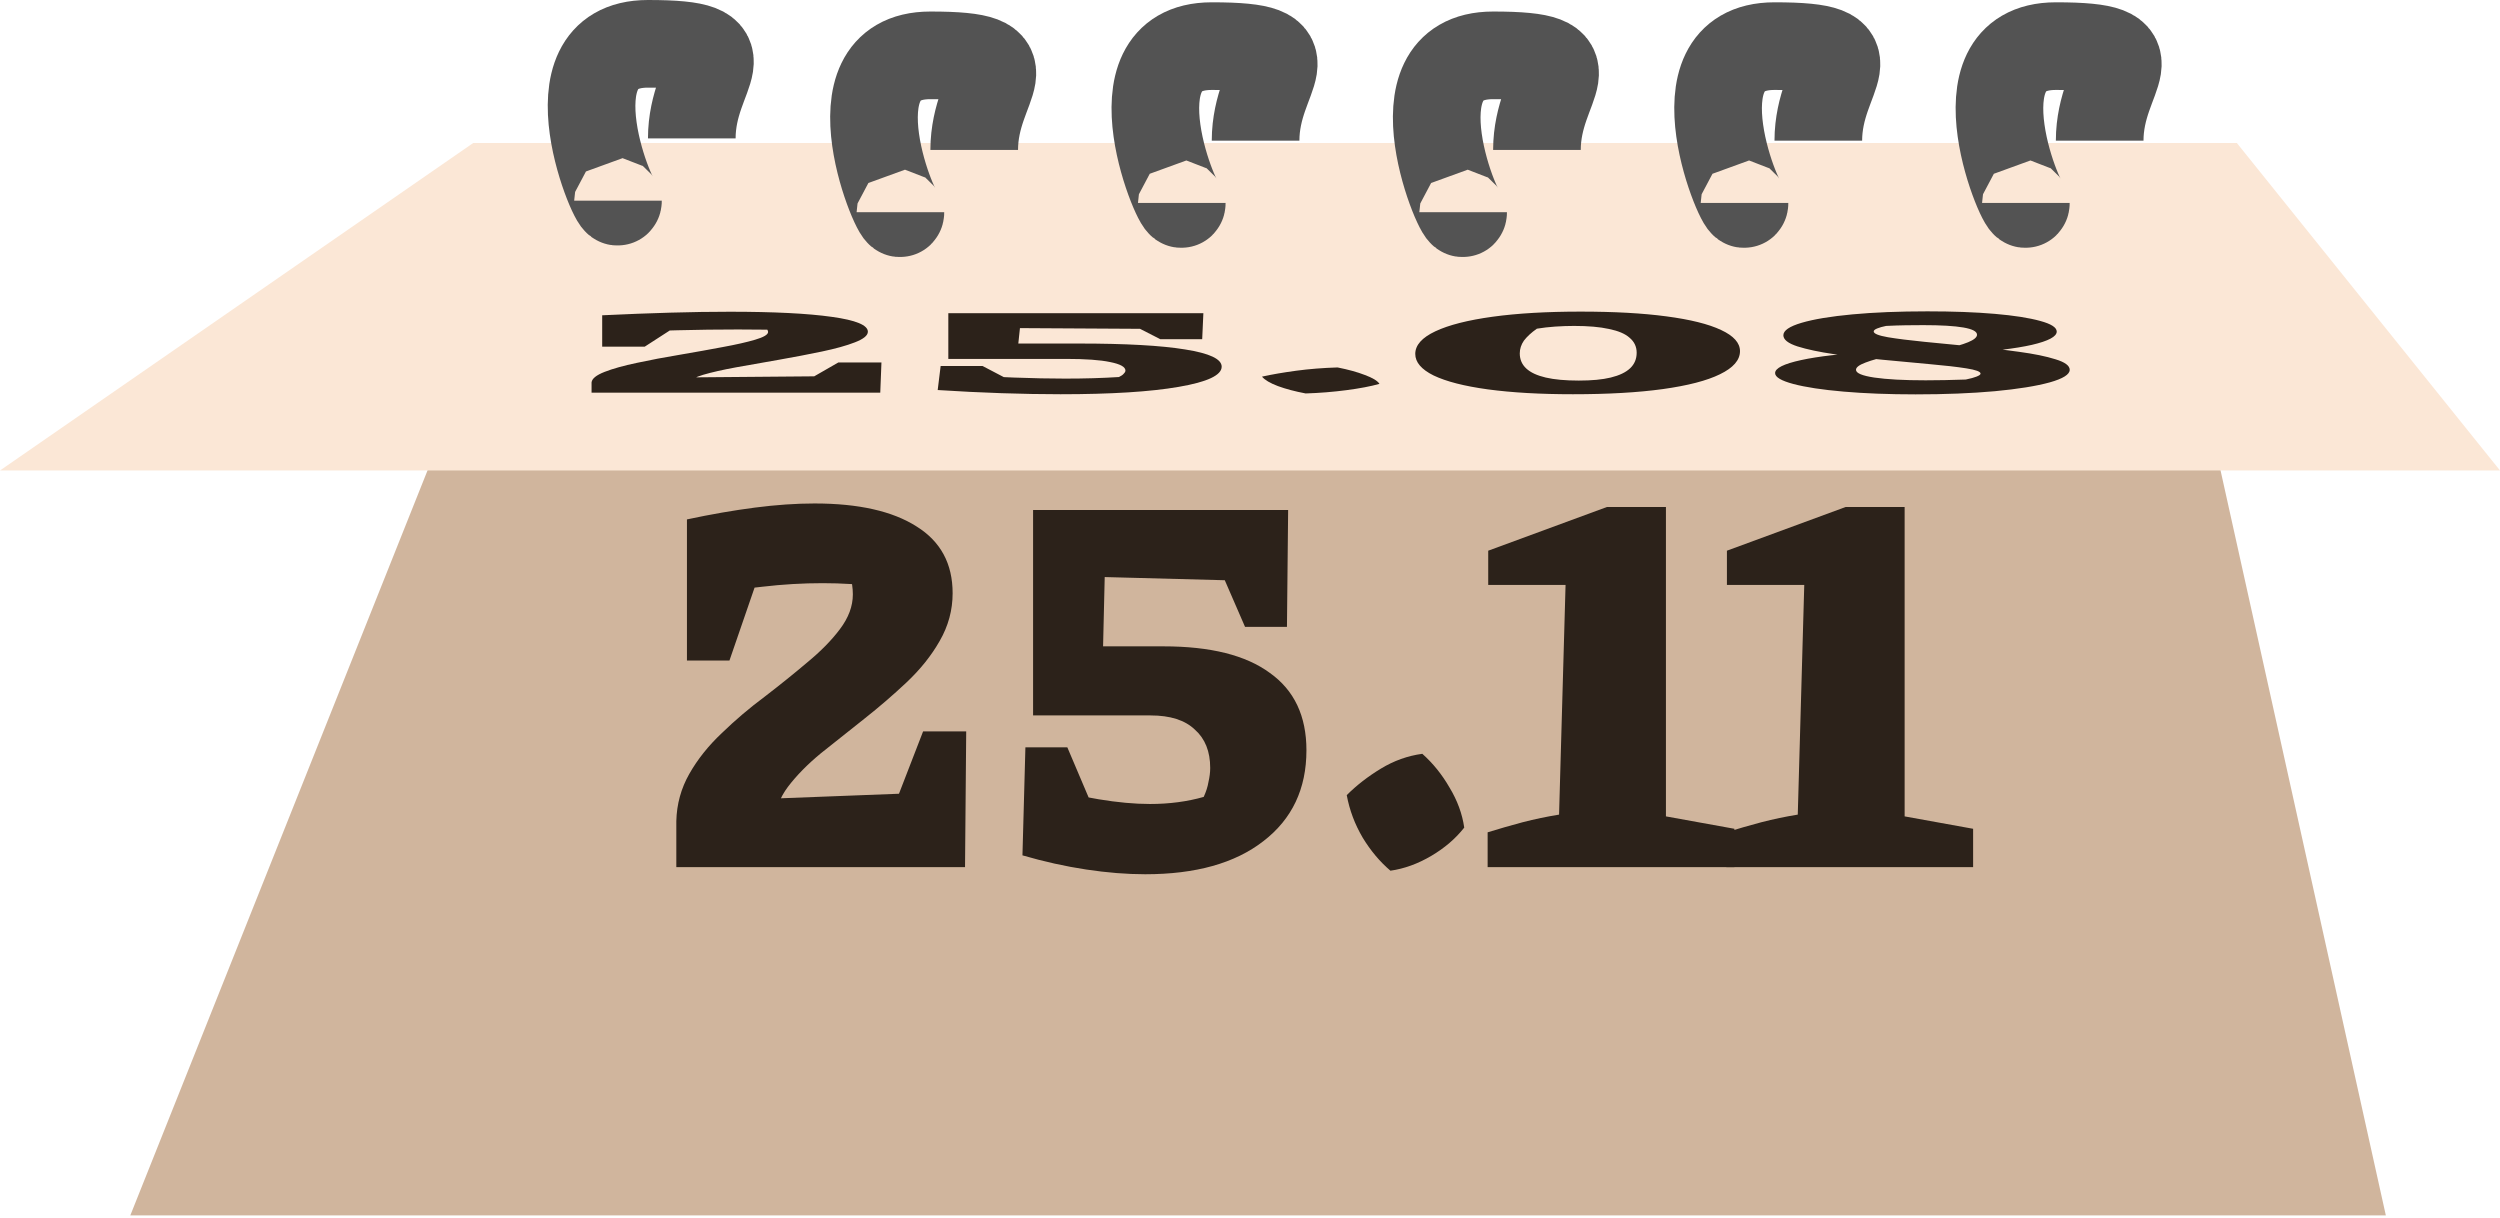
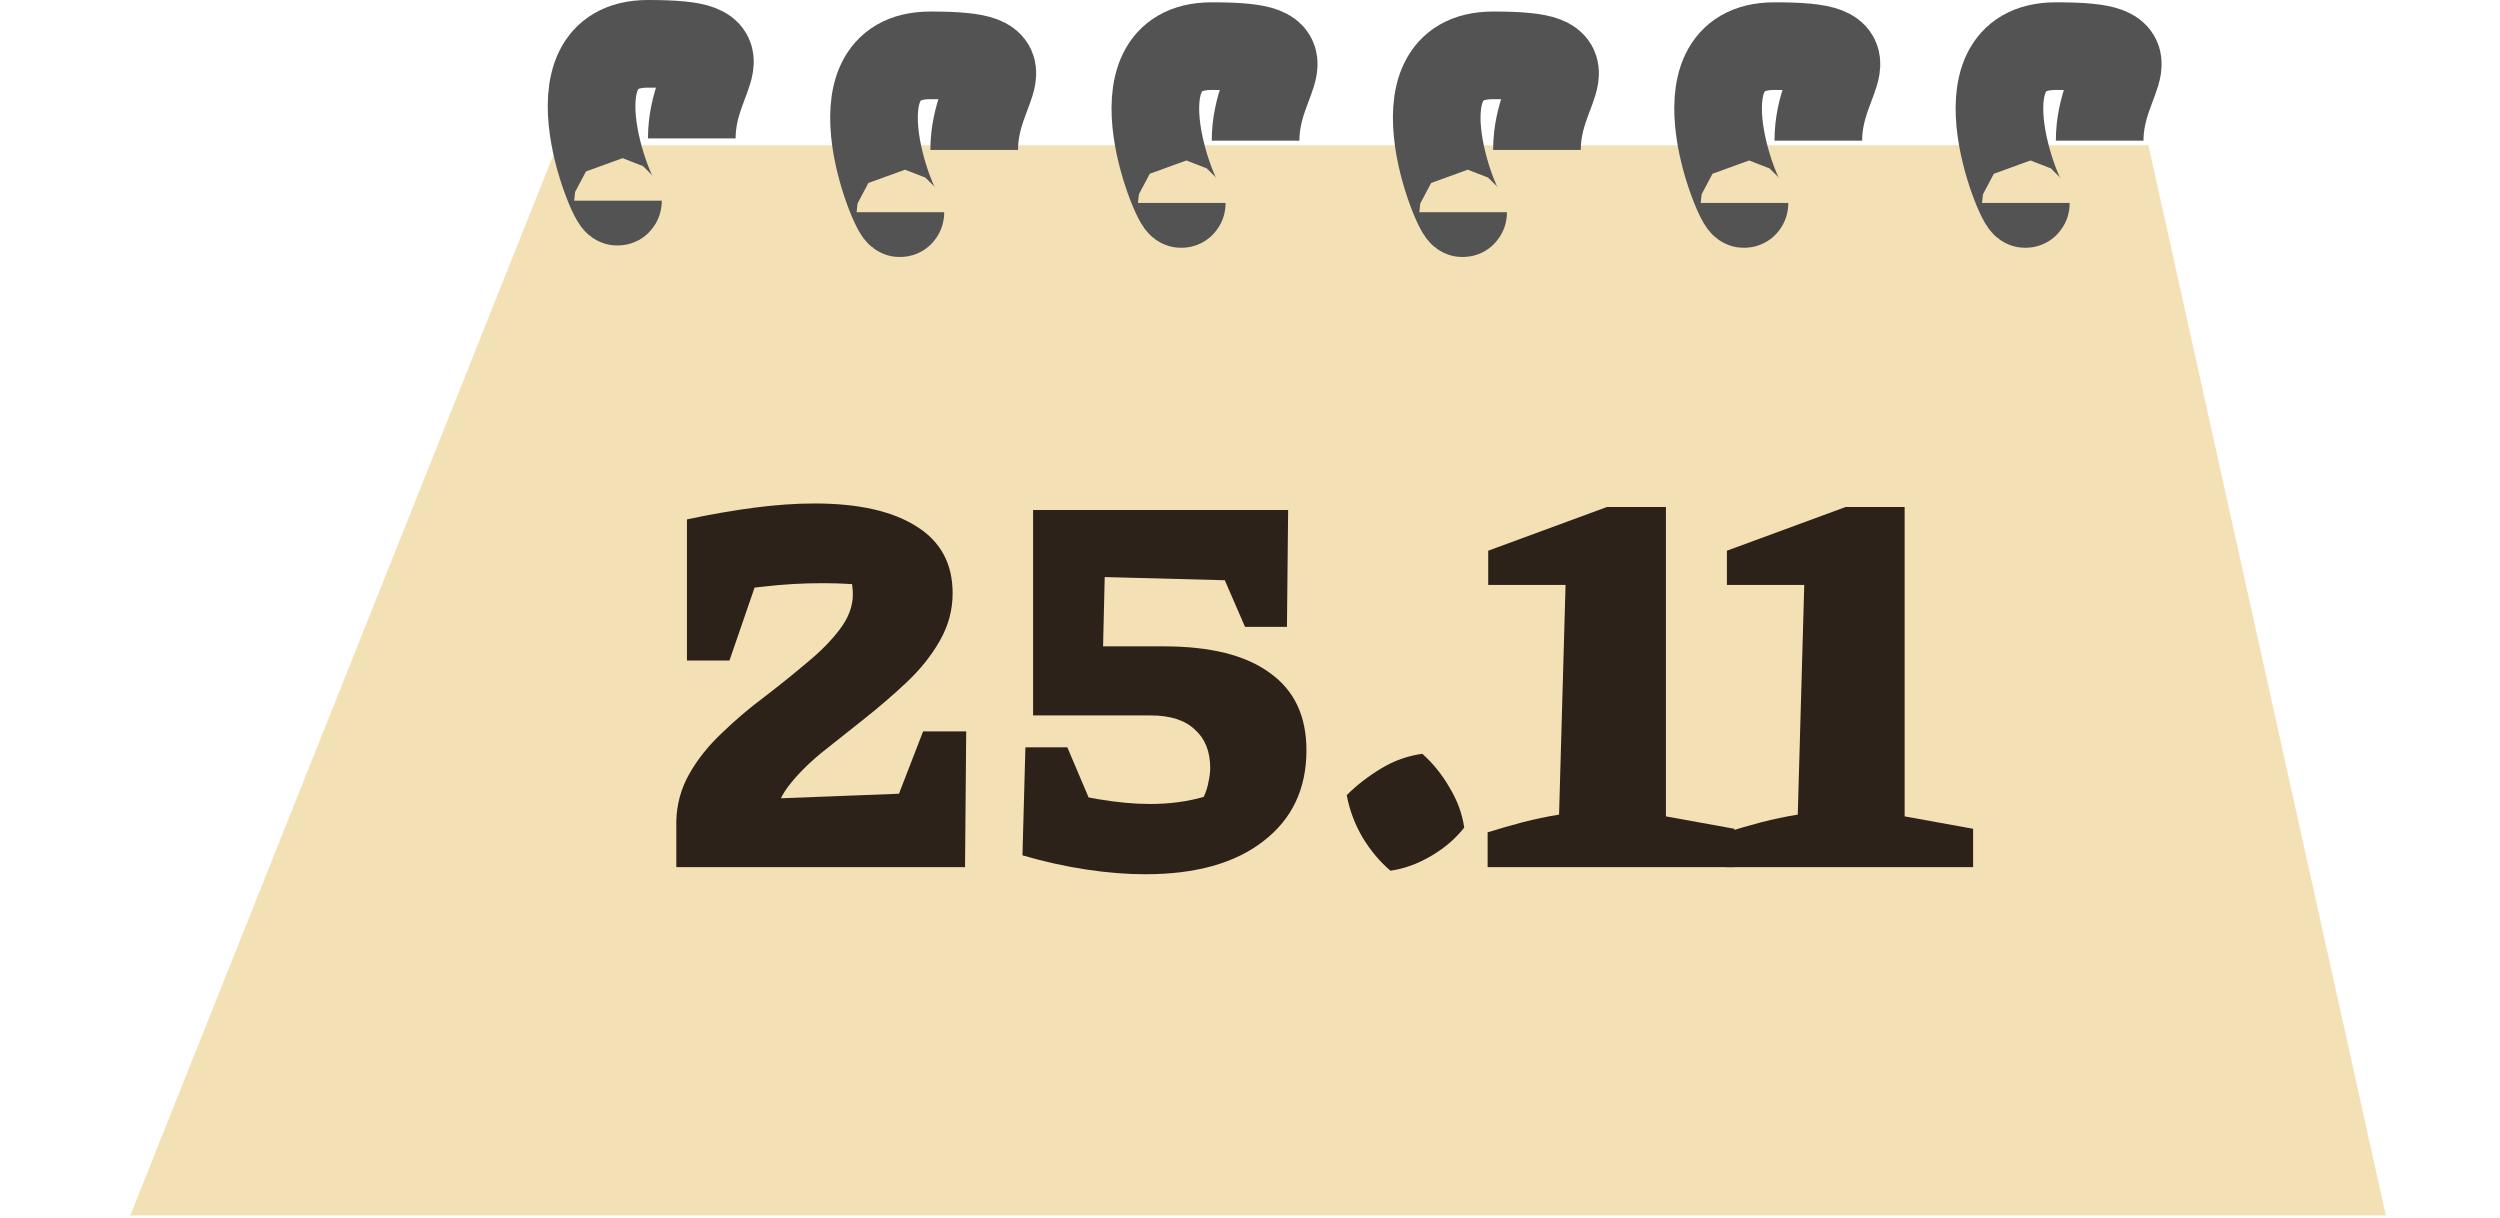
<svg xmlns="http://www.w3.org/2000/svg" width="542" height="264" viewBox="0 0 542 264" fill="none">
-   <path d="M28.25 263.5L120.812 31.5H465.776L517.25 263.5H286.521H28.25Z" fill="#D0B59D" />
+   <path d="M28.25 263.5L120.812 31.5H465.776L517.25 263.5H286.521H28.25Z" fill="#F3E0B5" />
  <path d="M374.268 188V180.448C376.743 179.68 379.26 178.955 381.82 178.272C384.465 177.589 387.111 177.035 389.756 176.608L391.164 126.816H374.396V119.392L400.124 109.92H412.924V176.992L427.772 179.68V188H374.268Z" fill="#2C221A" />
  <path d="M322.518 188V180.448C324.993 179.68 327.51 178.955 330.07 178.272C332.715 177.589 335.361 177.035 338.006 176.608L339.414 126.816H322.646V119.392L348.374 109.92H361.174V176.992L376.022 179.68V188H322.518Z" fill="#2C221A" />
  <path d="M301.446 188.769C299.142 186.806 297.137 184.417 295.43 181.601C293.723 178.699 292.571 175.627 291.974 172.385C294.107 170.251 296.582 168.331 299.398 166.625C302.214 164.918 305.201 163.851 308.358 163.425C310.662 165.473 312.625 167.905 314.246 170.721C315.953 173.537 317.019 176.438 317.446 179.425C315.569 181.814 313.179 183.862 310.278 185.569C307.377 187.275 304.433 188.342 301.446 188.769Z" fill="#2C221A" />
  <path d="M248.292 189.537C244.281 189.537 240.015 189.195 235.492 188.513C230.969 187.83 226.361 186.806 221.668 185.441L225.124 170.465C229.817 171.659 234.169 172.598 238.18 173.281C242.276 173.963 245.988 174.305 249.316 174.305C253.497 174.305 257.38 173.793 260.964 172.769C261.476 171.659 261.817 170.593 261.988 169.569C262.244 168.459 262.372 167.435 262.372 166.497C262.372 162.913 261.263 160.139 259.044 158.177C256.911 156.129 253.711 155.105 249.444 155.105H223.972L231.524 140.129H252.26C262.415 140.129 270.095 142.049 275.3 145.889C280.591 149.643 283.236 155.233 283.236 162.657C283.236 171.019 280.121 177.59 273.892 182.369C267.748 187.147 259.215 189.537 248.292 189.537ZM241.508 185.825L221.668 185.441L222.308 162.017H231.396L241.508 185.825ZM223.972 155.105V110.561H239.844L238.948 148.577L223.972 155.105ZM275.172 126.049L231.524 124.897L223.972 110.561H275.172V126.049ZM269.924 135.905L258.916 110.561H279.268L279.012 135.905H269.924Z" fill="#2C221A" />
  <path d="M146.626 188V178.016C146.711 174.347 147.65 170.934 149.442 167.776C151.234 164.619 153.581 161.675 156.482 158.944C159.383 156.128 162.498 153.483 165.826 151.008C169.154 148.448 172.226 145.974 175.042 143.584C177.943 141.195 180.29 138.806 182.082 136.416C183.959 133.942 184.898 131.424 184.898 128.864C184.898 127.499 184.685 126.048 184.258 124.512C183.831 122.976 182.978 121.099 181.698 118.88L190.658 127.2C186.562 126.688 182.466 126.432 178.37 126.432C174.018 126.432 169.666 126.688 165.314 127.2C160.962 127.627 156.653 128.31 152.386 129.248L148.93 112.608C154.135 111.499 159.042 110.646 163.65 110.048C168.258 109.451 172.567 109.152 176.578 109.152C186.135 109.152 193.517 110.816 198.722 114.144C203.927 117.387 206.53 122.208 206.53 128.608C206.53 132.278 205.591 135.734 203.714 138.976C201.922 142.134 199.533 145.12 196.546 147.936C193.645 150.667 190.573 153.312 187.33 155.872C184.087 158.432 180.973 160.907 177.986 163.296C175.085 165.686 172.695 168.118 170.818 170.592C169.026 172.982 168.13 175.456 168.13 178.016V188H146.626ZM153.794 188V173.664L203.714 171.744L203.842 188H153.794ZM188.738 188L200.13 158.56H209.474L209.218 188H188.738ZM148.93 143.2V112.608L168.77 112.352L158.146 143.2H148.93Z" fill="#2C221A" />
-   <path d="M0 102L102.595 31H484.947L542 102H286.264H0Z" fill="#FBE7D6" />
  <path d="M133.98 43.5C133.98 47 117.48 9.5 140.48 9.5C163.48 9.5 149.98 15 149.98 30" stroke="#535353" stroke-width="19" />
-   <path d="M195.21 46C195.21 49.5 178.709 12 201.709 12C224.709 12 211.21 17.5 211.21 32.5" stroke="#535353" stroke-width="19" />
-   <path d="M256.21 44C256.21 47.5 239.709 10 262.709 10C285.709 10 272.21 15.5 272.21 30.5" stroke="#535353" stroke-width="19" />
-   <path d="M317.21 46C317.21 49.5 300.709 12 323.709 12C346.709 12 333.21 17.5 333.21 32.5" stroke="#535353" stroke-width="19" />
-   <path d="M378.21 44C378.21 47.5 361.709 10 384.709 10C407.709 10 394.21 15.5 394.21 30.5" stroke="#535353" stroke-width="19" />
-   <path d="M439.21 44C439.21 47.5 422.709 10 445.709 10C468.709 10 455.21 15.5 455.21 30.5" stroke="#535353" stroke-width="19" />
-   <path d="M415.306 85.5C409.503 85.5 404.298 85.301 399.69 84.902C395.082 84.503 391.455 83.953 388.81 83.25C386.165 82.547 384.842 81.76 384.842 80.886C384.842 79.823 386.719 78.883 390.474 78.067C394.229 77.25 399.263 76.671 405.578 76.329L410.314 76.984C407.754 77.535 405.791 78.076 404.426 78.608C403.061 79.12 402.378 79.642 402.378 80.174C402.378 80.896 403.701 81.456 406.346 81.854C409.077 82.253 412.789 82.453 417.482 82.453C420.127 82.453 423.029 82.396 426.186 82.282C427.21 82.073 427.978 81.864 428.49 81.655C429.087 81.427 429.386 81.209 429.386 81C429.386 80.563 428.362 80.183 426.314 79.861C424.266 79.538 421.621 79.234 418.378 78.949C415.135 78.646 411.679 78.323 408.01 77.981C404.341 77.639 400.885 77.24 397.642 76.785C394.399 76.31 391.754 75.75 389.706 75.104C387.658 74.44 386.634 73.633 386.634 72.683C386.634 71.658 387.957 70.756 390.602 69.978C393.247 69.199 396.917 68.592 401.61 68.155C406.303 67.718 411.722 67.5 417.866 67.5C423.413 67.5 428.277 67.68 432.458 68.041C436.639 68.402 439.925 68.915 442.314 69.579C444.703 70.225 445.898 70.994 445.898 71.886C445.898 72.968 444.106 73.927 440.522 74.763C436.938 75.579 431.903 76.177 425.418 76.557L420.682 75.902C423.413 75.294 425.418 74.725 426.698 74.193C427.978 73.661 428.618 73.12 428.618 72.57C428.618 71.867 427.637 71.345 425.674 71.003C423.711 70.661 420.81 70.49 416.97 70.49C415.775 70.49 414.495 70.5 413.13 70.519C411.85 70.538 410.442 70.585 408.906 70.661C408.138 70.813 407.498 70.994 406.986 71.203C406.474 71.411 406.218 71.63 406.218 71.858C406.218 72.332 407.242 72.75 409.29 73.111C411.338 73.453 413.983 73.785 417.226 74.108C420.469 74.43 423.882 74.763 427.466 75.104C431.05 75.427 434.463 75.817 437.706 76.272C440.949 76.709 443.594 77.25 445.642 77.896C447.69 78.522 448.714 79.282 448.714 80.174C448.714 81.18 447.263 82.092 444.362 82.908C441.461 83.706 437.493 84.342 432.458 84.817C427.423 85.272 421.706 85.5 415.306 85.5Z" fill="#2C221A" />
-   <path d="M341.006 85.471C333.923 85.471 327.779 85.12 322.574 84.417C317.454 83.715 313.529 82.709 310.798 81.398C308.153 80.088 306.83 78.531 306.83 76.728C306.83 74.829 308.281 73.196 311.182 71.829C314.083 70.462 318.222 69.408 323.598 68.667C328.974 67.927 335.331 67.557 342.67 67.557C349.923 67.557 356.11 67.898 361.23 68.582C366.435 69.266 370.403 70.253 373.134 71.544C375.865 72.816 377.23 74.345 377.23 76.129C377.23 78.066 375.779 79.737 372.878 81.142C370.062 82.528 365.923 83.601 360.462 84.36C355.086 85.101 348.601 85.471 341.006 85.471ZM342.286 82.509C345.102 82.509 347.406 82.291 349.198 81.854C351.075 81.398 352.483 80.724 353.422 79.832C354.361 78.94 354.83 77.819 354.83 76.471C354.83 75.161 354.318 74.079 353.294 73.224C352.355 72.37 350.862 71.734 348.814 71.316C346.851 70.879 344.334 70.661 341.262 70.661C339.982 70.661 338.617 70.709 337.166 70.803C335.801 70.898 334.478 71.05 333.198 71.259C332.003 72.095 331.065 72.959 330.382 73.851C329.785 74.724 329.486 75.645 329.486 76.614C329.486 77.924 329.955 79.016 330.894 79.889C331.833 80.762 333.241 81.417 335.118 81.854C336.995 82.291 339.385 82.509 342.286 82.509Z" fill="#2C221A" />
-   <path d="M283.07 85.3C280.766 84.864 278.761 84.332 277.054 83.705C275.347 83.06 274.195 82.376 273.598 81.655C275.731 81.18 278.206 80.753 281.022 80.373C283.838 79.993 286.825 79.756 289.982 79.661C292.286 80.117 294.249 80.658 295.87 81.285C297.577 81.911 298.643 82.557 299.07 83.221C297.193 83.753 294.803 84.209 291.902 84.588C289.001 84.968 286.057 85.205 283.07 85.3Z" fill="#2C221A" />
-   <path d="M229.916 85.471C225.905 85.471 221.639 85.395 217.116 85.243C212.593 85.091 207.985 84.864 203.292 84.56L206.748 81.228C211.441 81.493 215.793 81.702 219.804 81.854C223.9 82.006 227.612 82.082 230.94 82.082C235.121 82.082 239.004 81.968 242.588 81.74C243.1 81.493 243.441 81.256 243.612 81.028C243.868 80.781 243.996 80.553 243.996 80.345C243.996 79.547 242.887 78.93 240.668 78.493C238.535 78.038 235.335 77.81 231.068 77.81H205.596L213.148 74.478H233.884C244.039 74.478 251.719 74.905 256.924 75.759C262.215 76.595 264.86 77.838 264.86 79.49C264.86 81.351 261.745 82.813 255.516 83.876C249.372 84.94 240.839 85.471 229.916 85.471ZM223.132 84.645L203.292 84.56L203.932 79.348H213.02L223.132 84.645ZM205.596 77.81V67.898H221.468L220.572 76.357L205.596 77.81ZM256.796 71.345L213.148 71.088L205.596 67.898H256.796V71.345ZM251.548 73.538L240.54 67.898H260.892L260.636 73.538H251.548Z" fill="#2C221A" />
-   <path d="M128.25 85.129V82.908C128.335 82.091 129.274 81.332 131.066 80.629C132.858 79.927 135.205 79.272 138.106 78.664C141.007 78.037 144.122 77.449 147.45 76.898C150.778 76.329 153.85 75.778 156.666 75.246C159.567 74.715 161.914 74.183 163.706 73.651C165.583 73.101 166.522 72.541 166.522 71.971C166.522 71.667 166.309 71.344 165.882 71.003C165.455 70.661 164.602 70.243 163.322 69.749L172.282 71.601C168.186 71.487 164.09 71.43 159.994 71.43C155.642 71.43 151.29 71.487 146.938 71.601C142.586 71.696 138.277 71.848 134.01 72.056L130.554 68.354C135.759 68.107 140.666 67.917 145.274 67.784C149.882 67.651 154.191 67.585 158.202 67.585C167.759 67.585 175.141 67.955 180.346 68.696C185.551 69.417 188.154 70.49 188.154 71.914C188.154 72.731 187.215 73.499 185.338 74.221C183.546 74.924 181.157 75.588 178.17 76.215C175.269 76.822 172.197 77.411 168.954 77.981C165.711 78.55 162.597 79.101 159.61 79.632C156.709 80.164 154.319 80.705 152.442 81.256C150.65 81.787 149.754 82.338 149.754 82.908V85.129H128.25ZM135.418 85.129V81.939L185.338 81.512L185.466 85.129H135.418ZM170.362 85.129L181.754 78.579H191.098L190.842 85.129H170.362ZM130.554 75.161V68.354L150.394 68.297L139.77 75.161H130.554Z" fill="#2C221A" />
+   <path d="M195.209 46C195.209 49.5 178.709 12 201.709 12C224.709 12 211.209 17.5 211.209 32.5" stroke="#535353" stroke-width="19" />
+   <path d="M256.209 44C256.209 47.5 239.709 10 262.709 10C285.709 10 272.209 15.5 272.209 30.5" stroke="#535353" stroke-width="19" />
+   <path d="M317.209 46C317.209 49.5 300.709 12 323.709 12C346.709 12 333.209 17.5 333.209 32.5" stroke="#535353" stroke-width="19" />
+   <path d="M378.209 44C378.209 47.5 361.709 10 384.709 10C407.709 10 394.209 15.5 394.209 30.5" stroke="#535353" stroke-width="19" />
+   <path d="M439.209 44C439.209 47.5 422.709 10 445.709 10C468.709 10 455.209 15.5 455.209 30.5" stroke="#535353" stroke-width="19" />
</svg>
